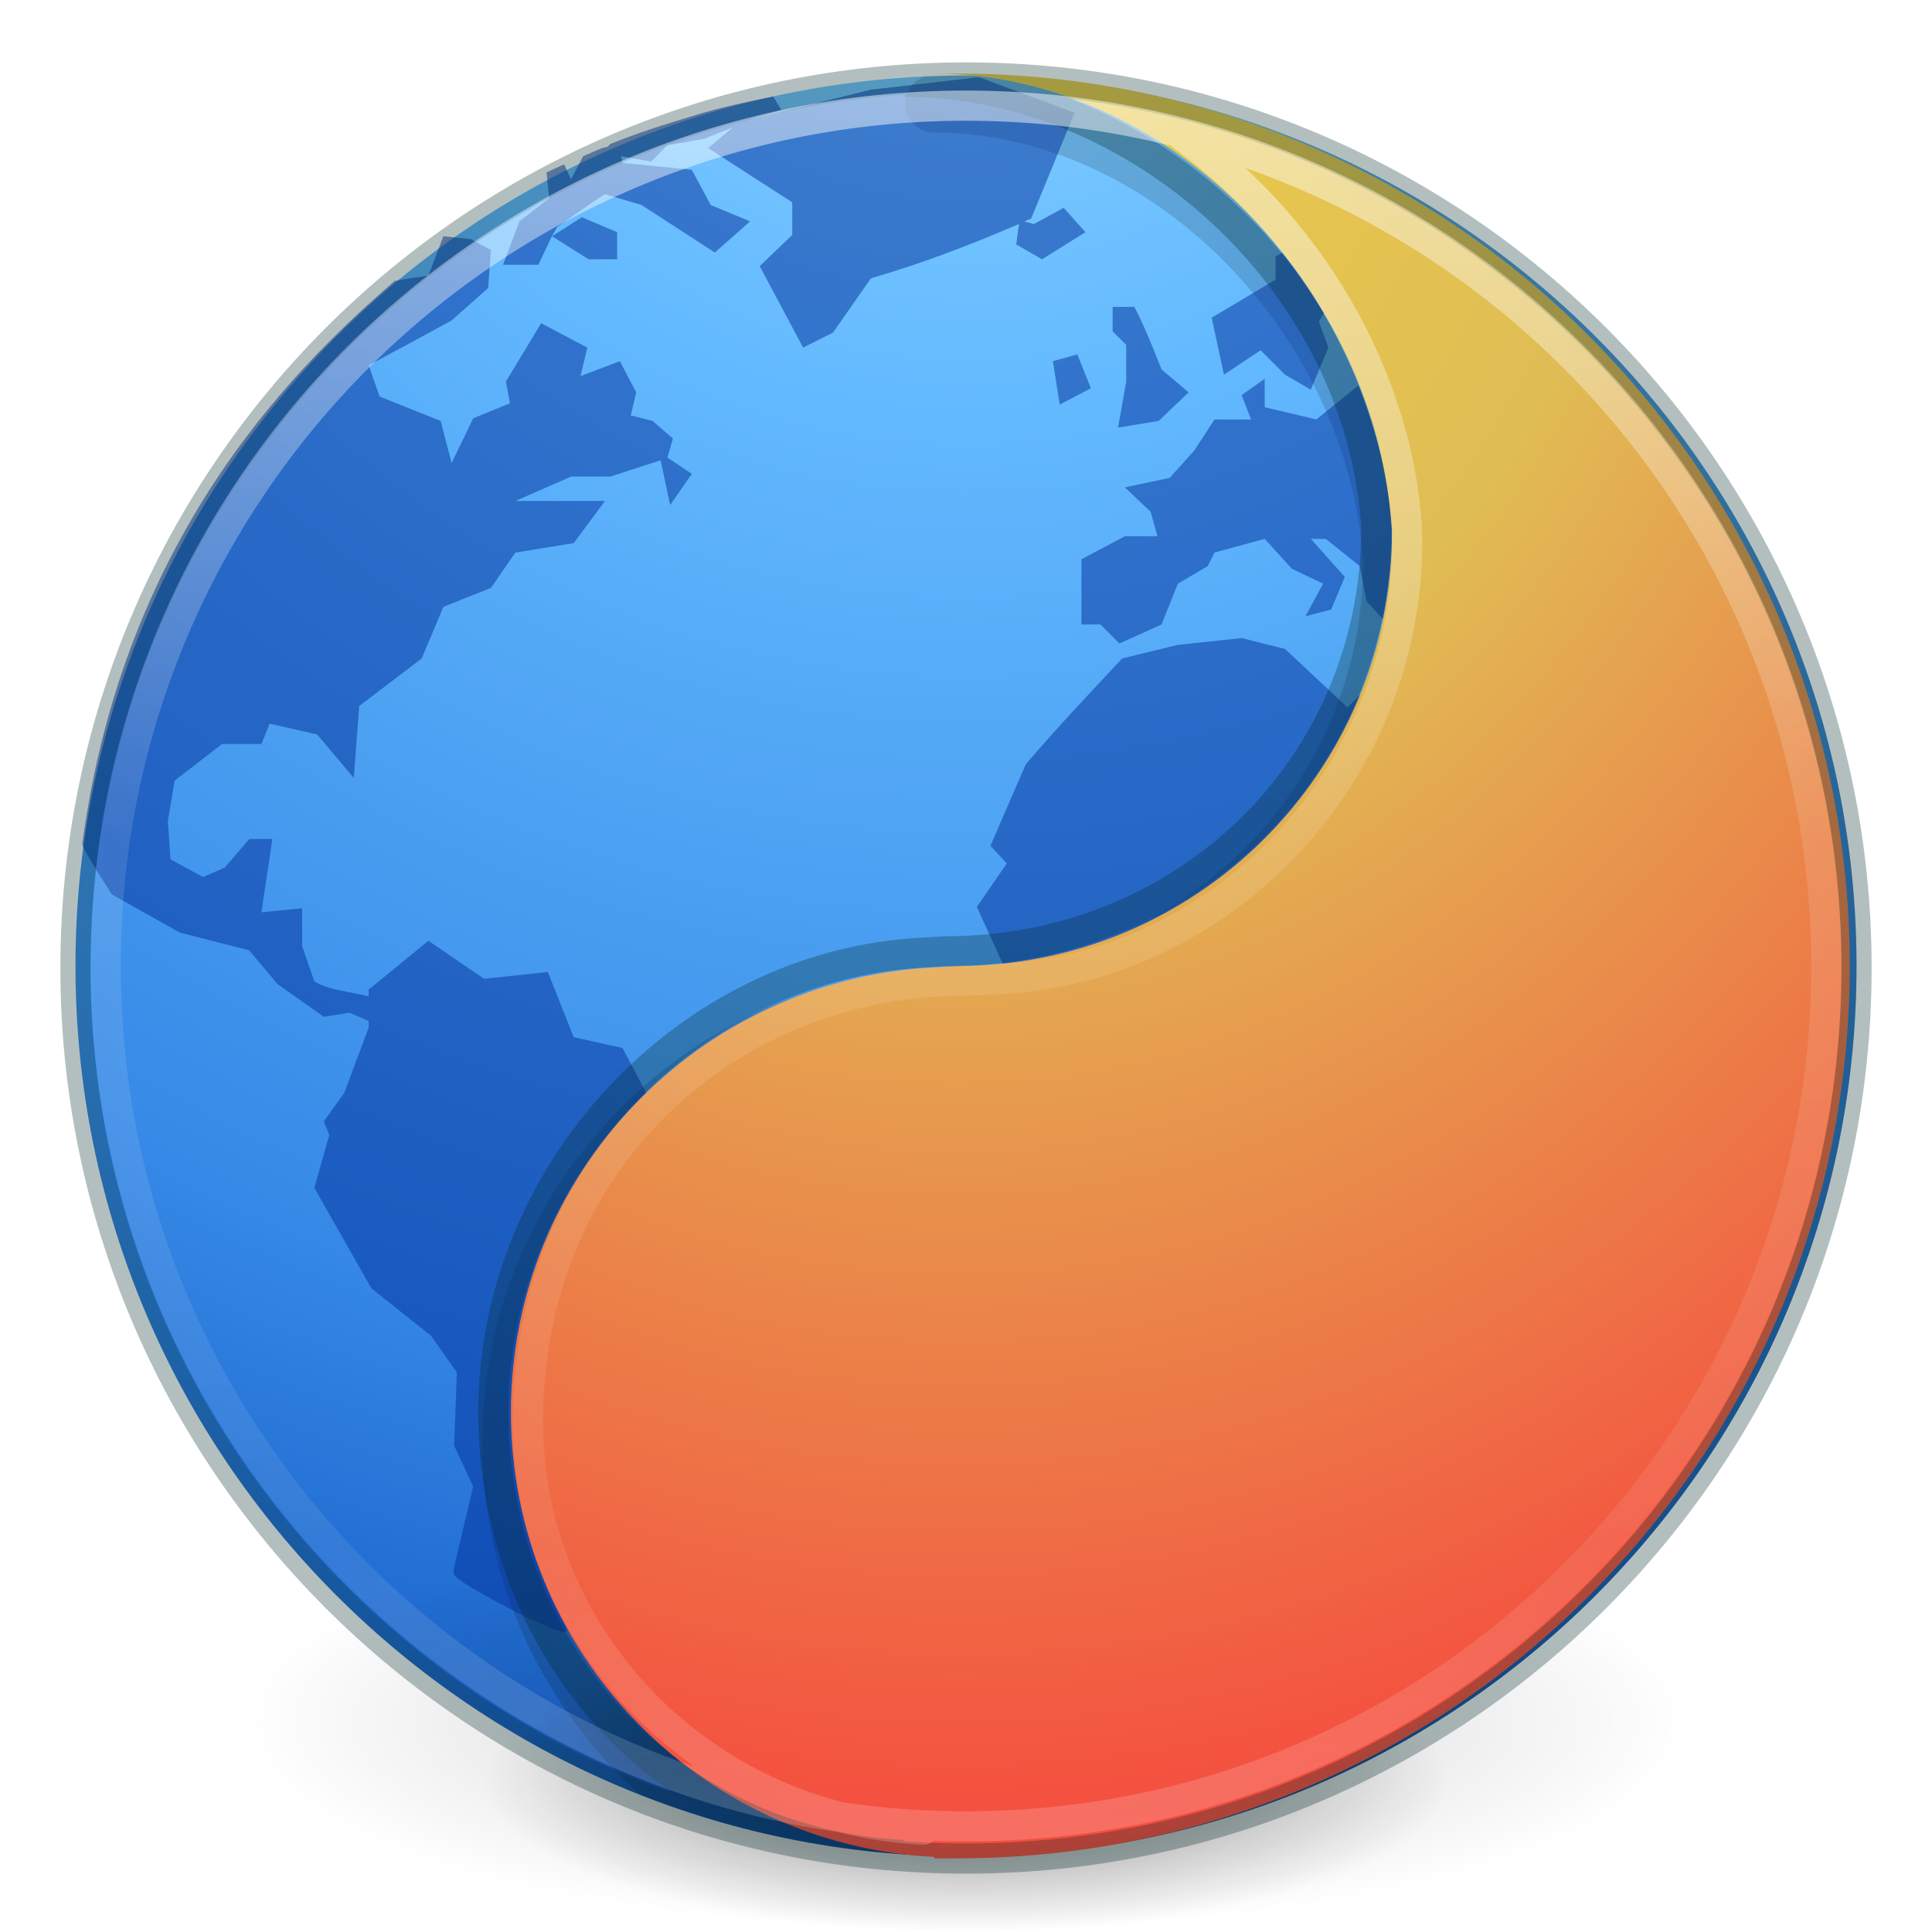
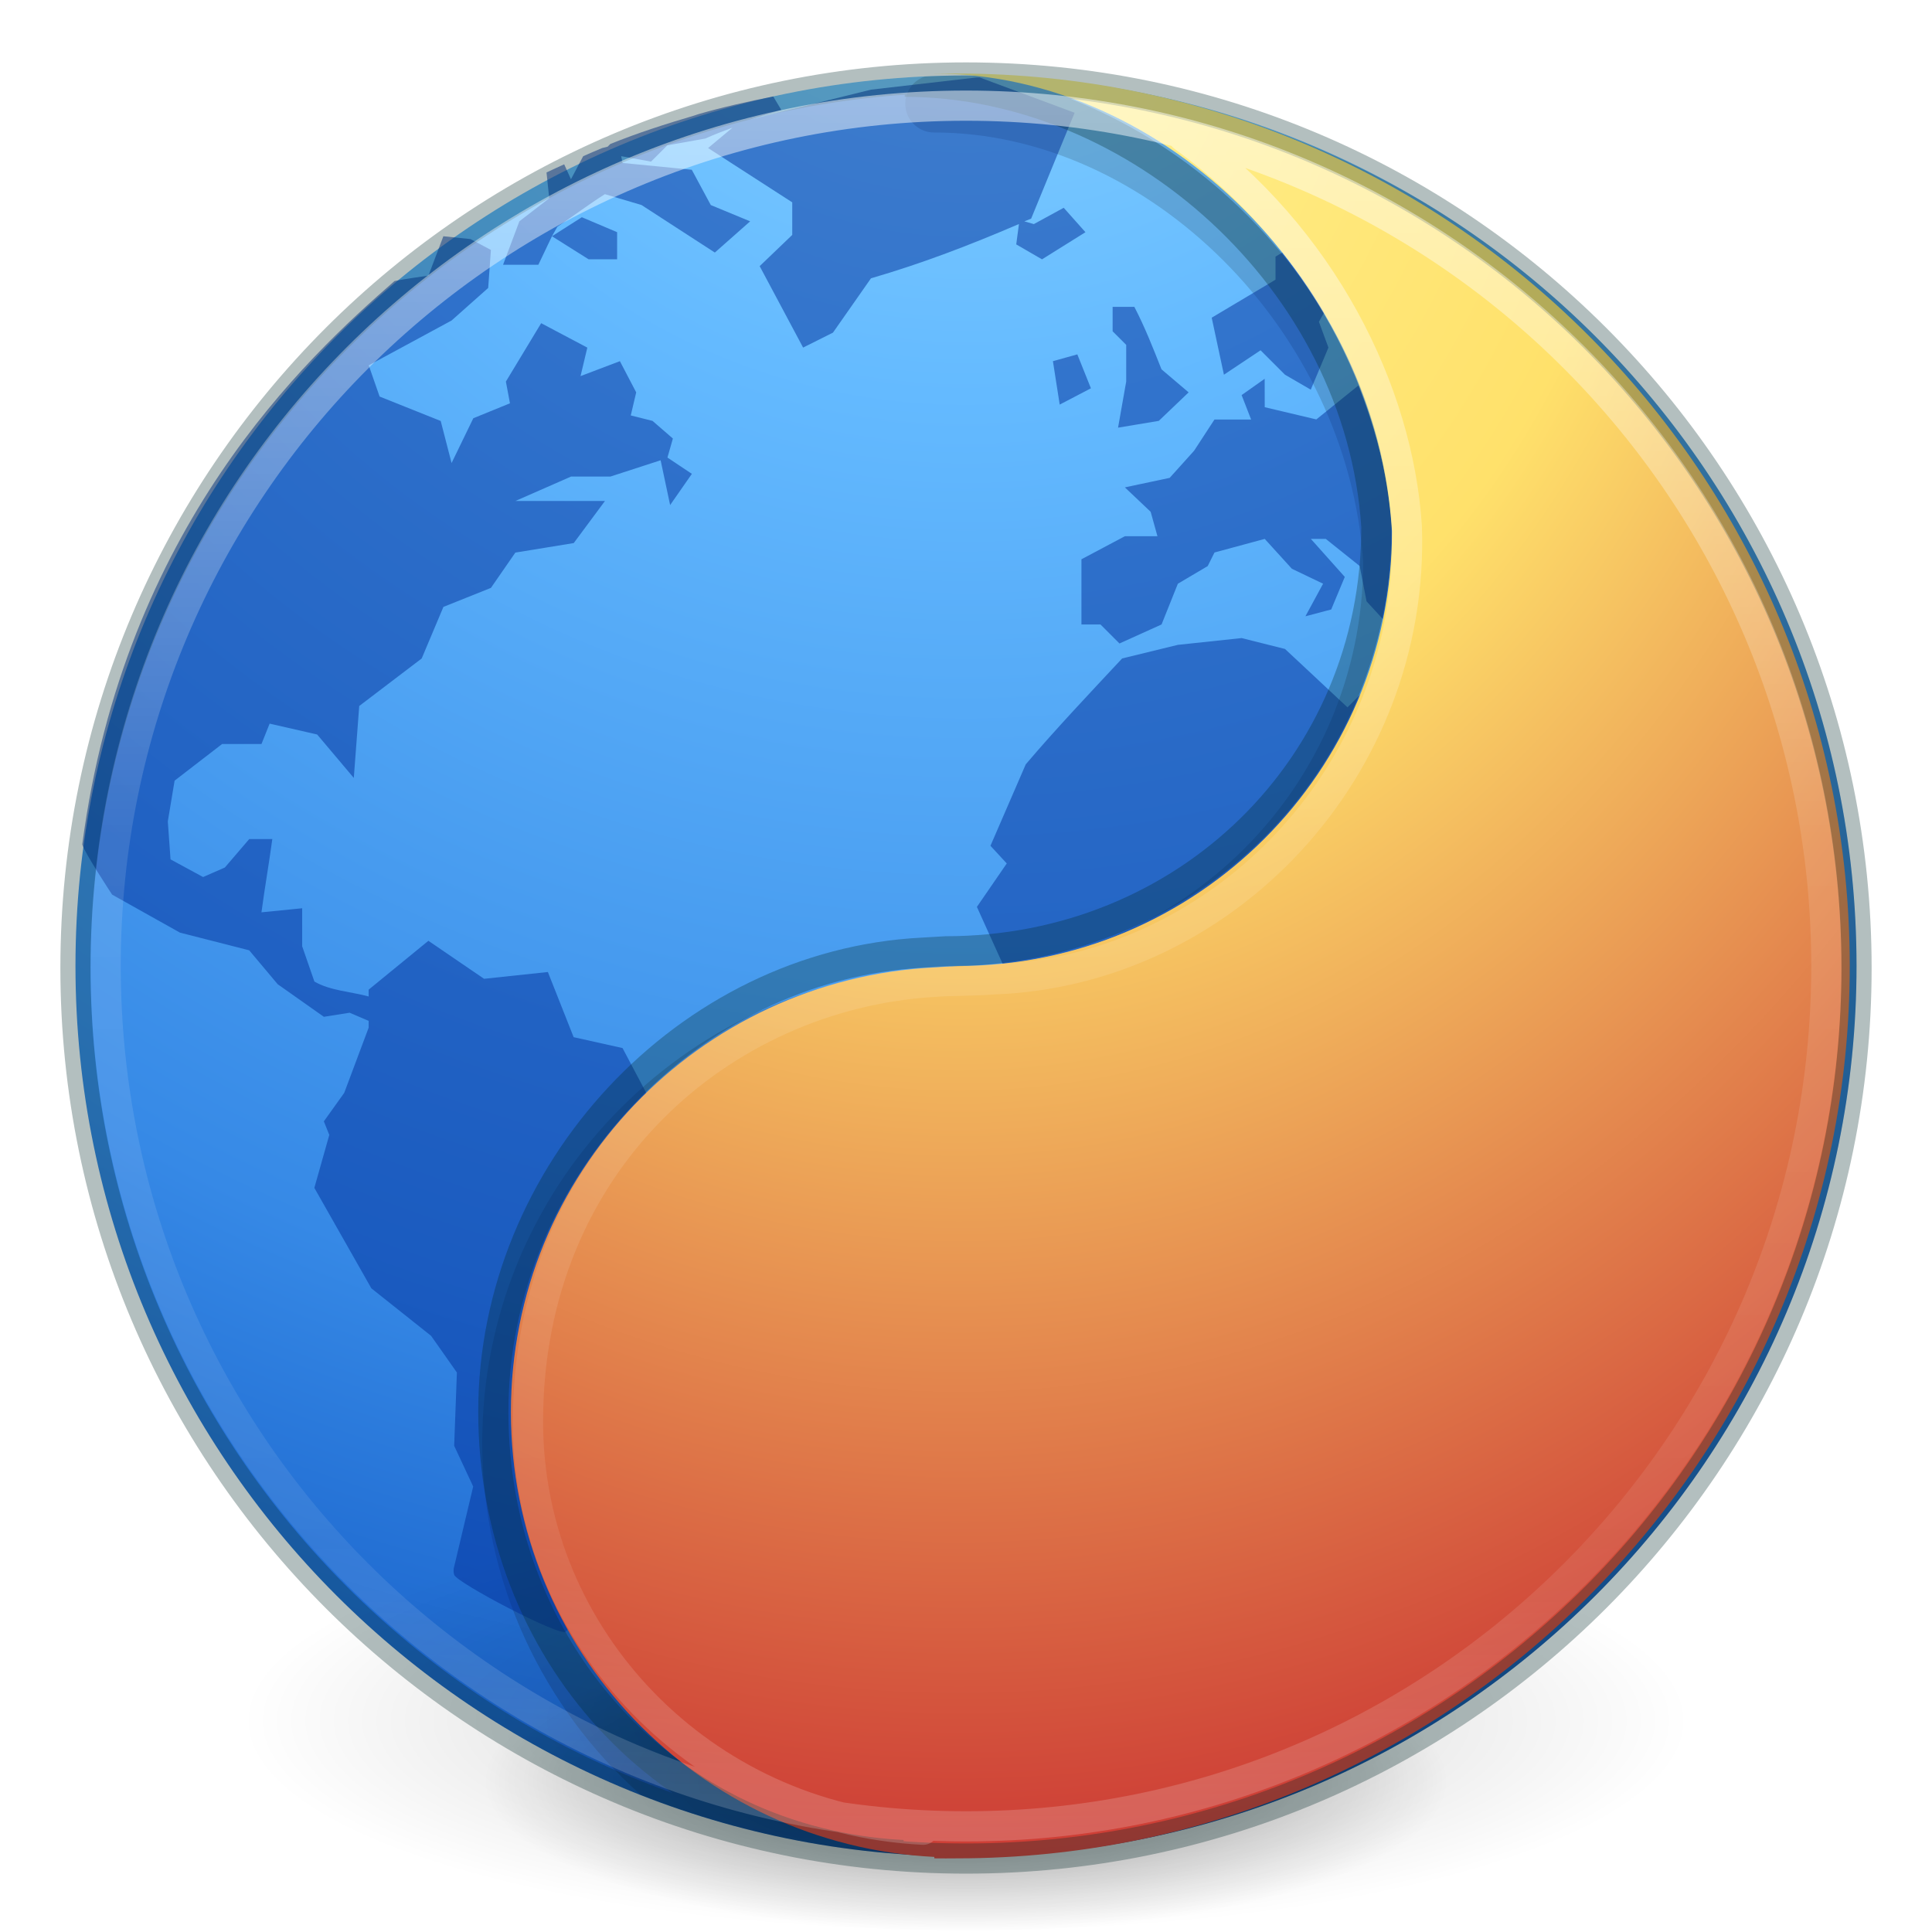
<svg xmlns="http://www.w3.org/2000/svg" xmlns:xlink="http://www.w3.org/1999/xlink" id="svg3489" height="64" width="64" version="1.1">
  <defs id="defs3491">
    <linearGradient id="linearGradient4806">
      <stop offset="0" style="stop-color:#ffffff;stop-opacity:1" id="stop4808" />
      <stop offset="0.424" style="stop-color:#ffffff;stop-opacity:0.235" id="stop4810" />
      <stop offset="0.821" style="stop-color:#ffffff;stop-opacity:0.157" id="stop4812" />
      <stop offset="1" style="stop-color:#ffffff;stop-opacity:0.392" id="stop4814" />
    </linearGradient>
    <linearGradient id="linearGradient3820-7-2">
      <stop offset="0" style="stop-color:#000000;stop-opacity:1" id="stop3822-2-6" />
      <stop offset="1" style="stop-color:#000000;stop-opacity:0" id="stop3824-1-2" />
    </linearGradient>
    <linearGradient id="linearGradient2867-449-88-871-390-598-476-591-434-148-57-177-3-8">
      <stop id="stop3750-8-9" style="stop-color:#8cd5ff;stop-opacity:1" offset="0" />
      <stop id="stop3752-3-2" style="stop-color:#64baff;stop-opacity:1" offset="0.262" />
      <stop id="stop3754-7-2" style="stop-color:#3689e6;stop-opacity:1" offset="0.705" />
      <stop id="stop3756-9-3" style="stop-color:#0d52bf;stop-opacity:1" offset="1" />
    </linearGradient>
    <radialGradient r="62.769" fy="185.297" fx="99.189" cy="185.297" cx="99.189" gradientTransform="matrix(0.3823536,7.5555777e-8,-1.8372241e-8,0.1115198,-5.925427,36.33585)" gradientUnits="userSpaceOnUse" id="radialGradient3300" xlink:href="#linearGradient3820-7-2" />
    <radialGradient r="20" fy="8.45" fx="3.972" cy="8.45" cx="3.972" gradientTransform="matrix(0,3.595884,-3.804016,-9.7874431e-8,64.14322,-20.06458)" gradientUnits="userSpaceOnUse" id="radialGradient4145" xlink:href="#linearGradient2867-449-88-871-390-598-476-591-434-148-57-177-3-8" />
    <radialGradient r="62.769" fy="185.297" fx="99.189" cy="185.297" cx="99.189" gradientTransform="matrix(0.2549024,5.3967361e-8,-1.2248161e-8,0.07965545,6.716382,44.24067)" gradientUnits="userSpaceOnUse" id="radialGradient4192" xlink:href="#linearGradient3820-7-2" />
    <linearGradient x1="71.204" y1="15.369" x2="71.204" y2="40.496" id="linearGradient4338-5-6" xlink:href="#linearGradient4806" gradientUnits="userSpaceOnUse" gradientTransform="matrix(2.363279,0,0,2.363241,-138.5723,-33.85619)" />
    <radialGradient cx="-1.265" cy="8.45" r="20" fx="0.667" fy="8.45" id="radialGradient3126-7-25-24" xlink:href="#linearGradient4223" gradientUnits="userSpaceOnUse" gradientTransform="matrix(0,5.634125,-4.450654,-6.396958e-8,69.38232,-4.622859)" />
    <linearGradient id="linearGradient4526">
      <stop id="stop4528" offset="0" style="stop-color:#ffffff;stop-opacity:1;" />
    </linearGradient>
    <linearGradient id="linearGradient4223">
-       <stop id="stop4225" style="stop-color:#ebcf48;stop-opacity:1" offset="0" />
-       <stop id="stop4227" style="stop-color:#e0bd54;stop-opacity:1" offset="0.262" />
-       <stop id="stop4229" style="stop-color:#f83c3c;stop-opacity:1" offset="0.661" />
-       <stop id="stop4231" style="stop-color:#ff0000;stop-opacity:1" offset="1" />
+       <stop id="stop4225" style="stop-color:#fff394;stop-opacity:1" offset="0" />
+       <stop id="stop4227" style="stop-color:#ffe16b;stop-opacity:1" offset="0.262" />
+       <stop id="stop4229" style="stop-color:#c6262e;stop-opacity:1" offset="0.661" />
+       <stop id="stop4231" style="stop-color:#a10705;stop-opacity:1" offset="1" />
    </linearGradient>
  </defs>
  <path style="color:#000000;fill:url(#radialGradient4145);fill-opacity:1;fill-rule:nonzero;stroke:none;stroke-width:1;marker:none;visibility:visible;display:inline;overflow:visible;enable-background:accumulate" id="path2555" d="M 32,2.5 C 15.723,2.5 2.5,15.723 2.5,32 2.5,48.277 15.723,61.5 32,61.5 48.277,61.5 61.5,48.277 61.5,32 61.5,15.723 48.277,2.5 32,2.5 z" />
  <path style="color:#000000;display:inline;overflow:visible;visibility:visible;fill:#000000;fill-opacity:1;fill-rule:nonzero;stroke:none;stroke-width:1;marker:none;enable-background:accumulate;opacity:0.15" d="M 32 2.5 C 31.544 2.5 31.091 2.515 30.641 2.535 A 0.951 0.951 0 0 0 30.949 4.389 C 38.045 4.389 44.648 10.947 45.158 18.627 C 45.142 26.044 39.132 32.049 31.709 32.049 A 0.951 0.951 0 0 0 31.65 32.051 L 30.9 32.098 C 22.601 32.519 15.975 39.382 15.975 47.781 C 15.975 52.425 18.004 56.589 21.221 59.455 C 24.562 60.77 28.195 61.5 32 61.5 C 48.277 61.5 61.5 48.277 61.5 32 C 61.5 21.337 55.824 11.986 47.334 6.803 C 43.222 4.341 38.486 2.819 33.424 2.537 C 32.952 2.515 32.477 2.5 32 2.5 z " id="path3403" />
  <g id="g4198">
    <path style="opacity:0.2;fill:url(#radialGradient3300);fill-opacity:1;stroke:none" id="path3818-0" d="m 56,57.002 a 24,6.999 0 1 1 -48,0 24,6.999 0 1 1 48,0 z" />
    <path d="m 48,59.002 a 16,4.999 0 1 1 -32,0 16,4.999 0 1 1 32,0 z" id="path4190" style="opacity:0.4;fill:url(#radialGradient4192);fill-opacity:1;stroke:none" />
  </g>
  <path d="M 32.36,2.565 28.852,2.97 24.85,3.959 C 25.188,3.848 25.533,3.752 25.884,3.645 L 25.614,3.195 c -0.841,0.169 -1.66,0.349 -2.473,0.585 -0.041,0.012 -0.094,0.033 -0.135,0.045 -0.955,0.281 -1.877,0.577 -2.788,0.944 l -0.09,0.09 -0.18,0.045 C 19.74,4.99 19.524,5.083 19.319,5.174 L 18.914,5.938 18.689,5.443 C 18.502,5.531 18.289,5.622 18.104,5.713 l 0.09,0.854 -0.989,0.764 -0.54,1.439 1.169,0 0.45,-0.944 0.18,-0.315 c 0.522,-0.349 1.042,-0.743 1.574,-1.079 l 1.214,0.36 c 0.806,0.518 1.621,1.057 2.428,1.574 L 24.85,7.332 23.546,6.793 22.916,5.623 20.623,5.398 20.578,5.174 21.567,5.354 22.107,4.814 23.366,4.589 c 0.293,-0.135 0.604,-0.25 0.899,-0.36 l -0.809,0.675 2.788,1.799 0,1.079 -1.079,1.034 1.439,2.698 0.989,-0.495 1.259,-1.799 c 1.741,-0.509 3.258,-1.095 4.902,-1.799 l -0.09,0.675 0.854,0.495 1.439,-0.899 -0.72,-0.809 -0.989,0.54 -0.315,-0.09 c 0.071,-0.031 0.153,-0.059 0.225,-0.09 L 35.598,3.735 32.45,2.565 c -0.041,-8.878e-4 -0.049,7.267e-4 -0.09,0 z m -14.075,5.261 1.214,0.764 0.944,0 0,-0.899 -1.169,-0.495 z m -3.598,0 -0.495,1.304 c 0,0 -0.892,0.126 -1.124,0.18 -2.96,2.579 -8.953,8.15 -10.343,18.662 0.055,0.244 0.989,1.664 0.989,1.664 l 2.248,1.259 2.293,0.585 0.944,1.124 1.529,1.079 0.854,-0.135 0.63,0.27 0,0.225 -0.809,2.159 -0.675,0.944 0.18,0.45 -0.495,1.754 1.889,3.328 1.979,1.574 0.854,1.214 -0.09,2.428 0.63,1.349 -0.63,2.653 c -0.01,0.033 -0.041,0.137 0,0.27 0.083,0.266 3.473,2.039 3.688,1.889 0.053,-0.038 0.042,-0.056 0.09,-0.09 -1.197,-2.13 -1.889,-4.578 -1.889,-7.195 0,-4.146 1.741,-7.844 4.497,-10.523 l -0.809,-1.529 -1.619,-0.36 -0.854,-2.159 -2.114,0.225 -1.844,-1.259 -1.979,1.619 0,0.225 C 11.626,32.849 10.938,32.819 10.415,32.515 l -0.405,-1.169 0,-1.259 -1.349,0.135 c 0.108,-0.808 0.251,-1.62 0.36,-2.428 l -0.764,0 -0.809,0.944 -0.72,0.315 -1.079,-0.585 -0.09,-1.259 0.225,-1.349 1.574,-1.214 1.304,0 0.27,-0.675 1.574,0.36 1.214,1.439 0.18,-2.383 2.069,-1.574 0.72,-1.709 1.574,-0.63 0.809,-1.169 1.934,-0.315 1.034,-1.394 -2.968,0 1.844,-0.809 1.304,0 1.664,-0.54 0.315,1.484 0.72,-1.034 -0.809,-0.54 0.18,-0.63 -0.675,-0.585 -0.72,-0.18 0.18,-0.764 -0.54,-1.034 -1.304,0.495 0.225,-0.944 -1.529,-0.809 -1.169,1.934 0.135,0.72 -1.214,0.495 -0.72,1.484 -0.36,-1.394 -2.024,-0.809 -0.36,-1.034 2.743,-1.484 1.214,-1.079 0.09,-1.259 -0.675,-0.36 z m 27.791,0.54 -0.225,0.135 0,0.764 -2.114,1.259 0.405,1.889 1.214,-0.809 0.809,0.809 0.854,0.495 0.585,-1.394 -0.315,-0.854 0.18,-0.315 C 43.456,9.639 42.986,9.001 42.478,8.366 Z m -5.621,1.799 0,0.809 0.45,0.45 0,1.214 -0.27,1.529 1.349,-0.225 0.989,-0.944 -0.899,-0.764 c -0.284,-0.716 -0.543,-1.382 -0.899,-2.069 z m -1.169,1.574 -0.809,0.225 0.225,1.439 1.034,-0.54 z m 6.206,0.809 -0.764,0.54 0.315,0.809 -1.214,0 -0.675,1.034 -0.809,0.899 -1.484,0.315 0.854,0.809 0.225,0.809 -1.079,0 -1.439,0.764 0,2.159 0.63,0 0.63,0.63 1.394,-0.63 0.54,-1.349 0.989,-0.585 0.225,-0.45 1.664,-0.45 0.899,0.989 1.034,0.495 -0.585,1.079 0.854,-0.225 0.45,-1.079 -1.124,-1.259 0.495,0 1.124,0.899 0.225,1.169 0.54,0.585 c 0.192,-0.937 0.315,-1.93 0.315,-2.923 -0.108,-1.686 -0.521,-3.279 -1.124,-4.812 l -1.394,1.124 -1.709,-0.405 z m -0.764,8.589 -2.114,0.225 -1.844,0.45 c -1.06,1.136 -2.19,2.328 -3.193,3.508 l -1.169,2.698 0.54,0.585 -0.989,1.439 0.854,1.889 c 5.385,-0.565 9.918,-4.111 11.872,-8.949 l -0.45,0.45 -2.069,-1.934 z" id="path6534-2" style="color:#000000;display:inline;overflow:visible;visibility:visible;opacity:0.5;fill:#002e99;fill-opacity:1;fill-rule:nonzero;stroke:none;stroke-width:1;marker:none;enable-background:accumulate" />
  <path d="m 30.95,2.438 c 7.68,0 14.636,6.966 15.162,15.16 10e-6,7.946 -6.457,14.402 -14.404,14.402 l -0.758,0.047 c -7.805,0.396 -14.025,6.833 -14.025,14.733 0,7.901 6.221,14.337 14.025,14.733 l 0,0.047 c 0.253,0.006 0.503,0 0.758,0 16.312,0 29.567,-13.252 29.567,-29.562 0,-16.31 -13.254,-29.562 -29.567,-29.562 -0.255,0 -0.505,-0.006 -0.758,1.15e-5 z" id="path2555-1-1" style="color:#000000;display:inline;overflow:visible;visibility:visible;fill:url(#radialGradient3126-7-25-24);fill-opacity:1;fill-rule:nonzero;stroke:none;stroke-width:1;marker:none;enable-background:accumulate" />
  <path id="path3871" style="color:#000000;display:inline;overflow:visible;visibility:visible;opacity:0.3;fill:none;stroke:#002728;stroke-width:1;marker:none;enable-background:accumulate;stroke-opacity:1" d="m 32,2.567 c -16.277,0 -29.5,13.223 -29.5,29.5 0,16.277 13.223,29.5 29.5,29.5 16.277,0 29.5,-13.223 29.5,-29.5 C 61.5,15.789 48.277,2.567 32,2.567 Z M 29.971,2.708 c 7.68,0 15.097,6.552 15.624,14.746 1e-5,7.946 -6.317,14.06 -14.265,14.06 l -0.764,0.045 c -7.805,0.396 -14.224,7.304 -14.224,15.205 0,7.901 5.762,14.291 13.567,14.687" />
  <path d="m 60.5,32 c 0,15.74 -12.76,28.5 -28.5,28.5 C 16.26,60.5 3.5,47.74 3.5,32 3.5,16.26 16.26,3.5 32,3.5 47.74,3.5 60.5,16.26 60.5,32 Z M 39.206,4.53 c 4.596,3.324 7.108,8.431 7.396,12.907 0.288,8.001 -6.014,14.726 -13.698,15.006 -0.719,0.057 -1.348,0.032 -2.024,0.085 -6.949,0.442 -13.39,5.938 -13.39,14.563 0,7.234 5.835,13.153 13.09,13.521" id="path4762-7" style="color:#000000;display:inline;overflow:visible;visibility:visible;opacity:0.5;fill:none;stroke:url(#linearGradient4338-5-6);stroke-width:1;stroke-linecap:round;stroke-linejoin:round;stroke-miterlimit:4;stroke-dasharray:none;stroke-dashoffset:0;stroke-opacity:1;marker:none;enable-background:accumulate" />
</svg>
